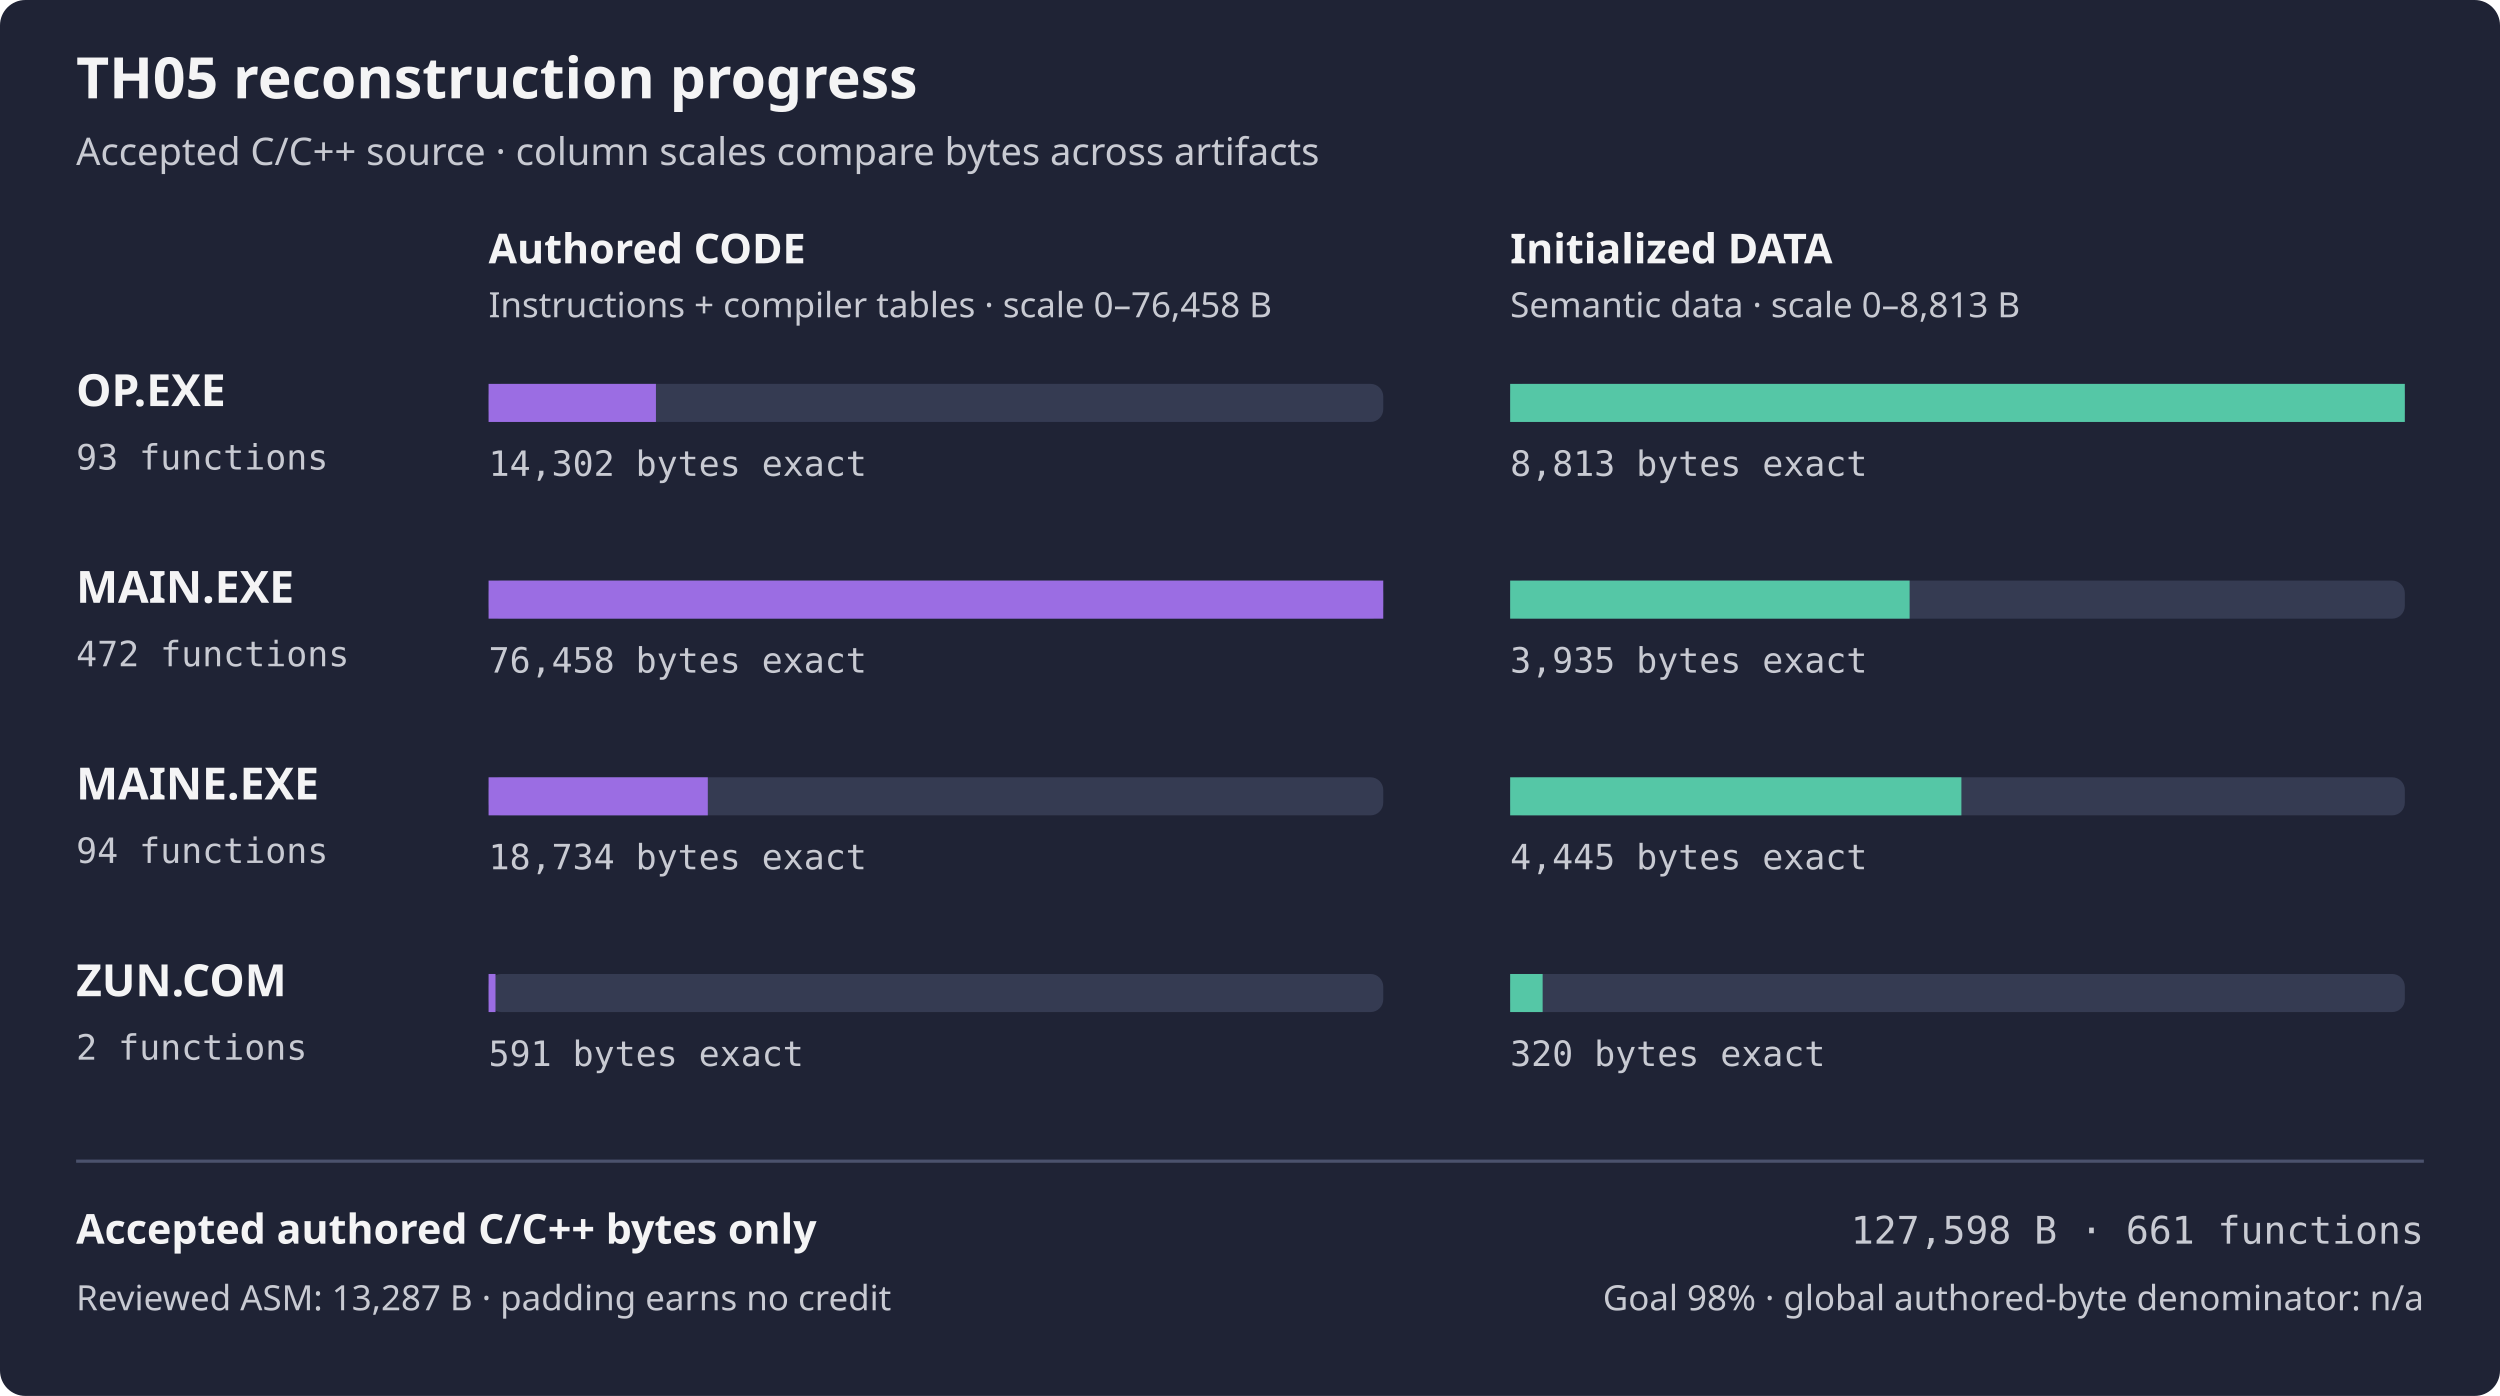
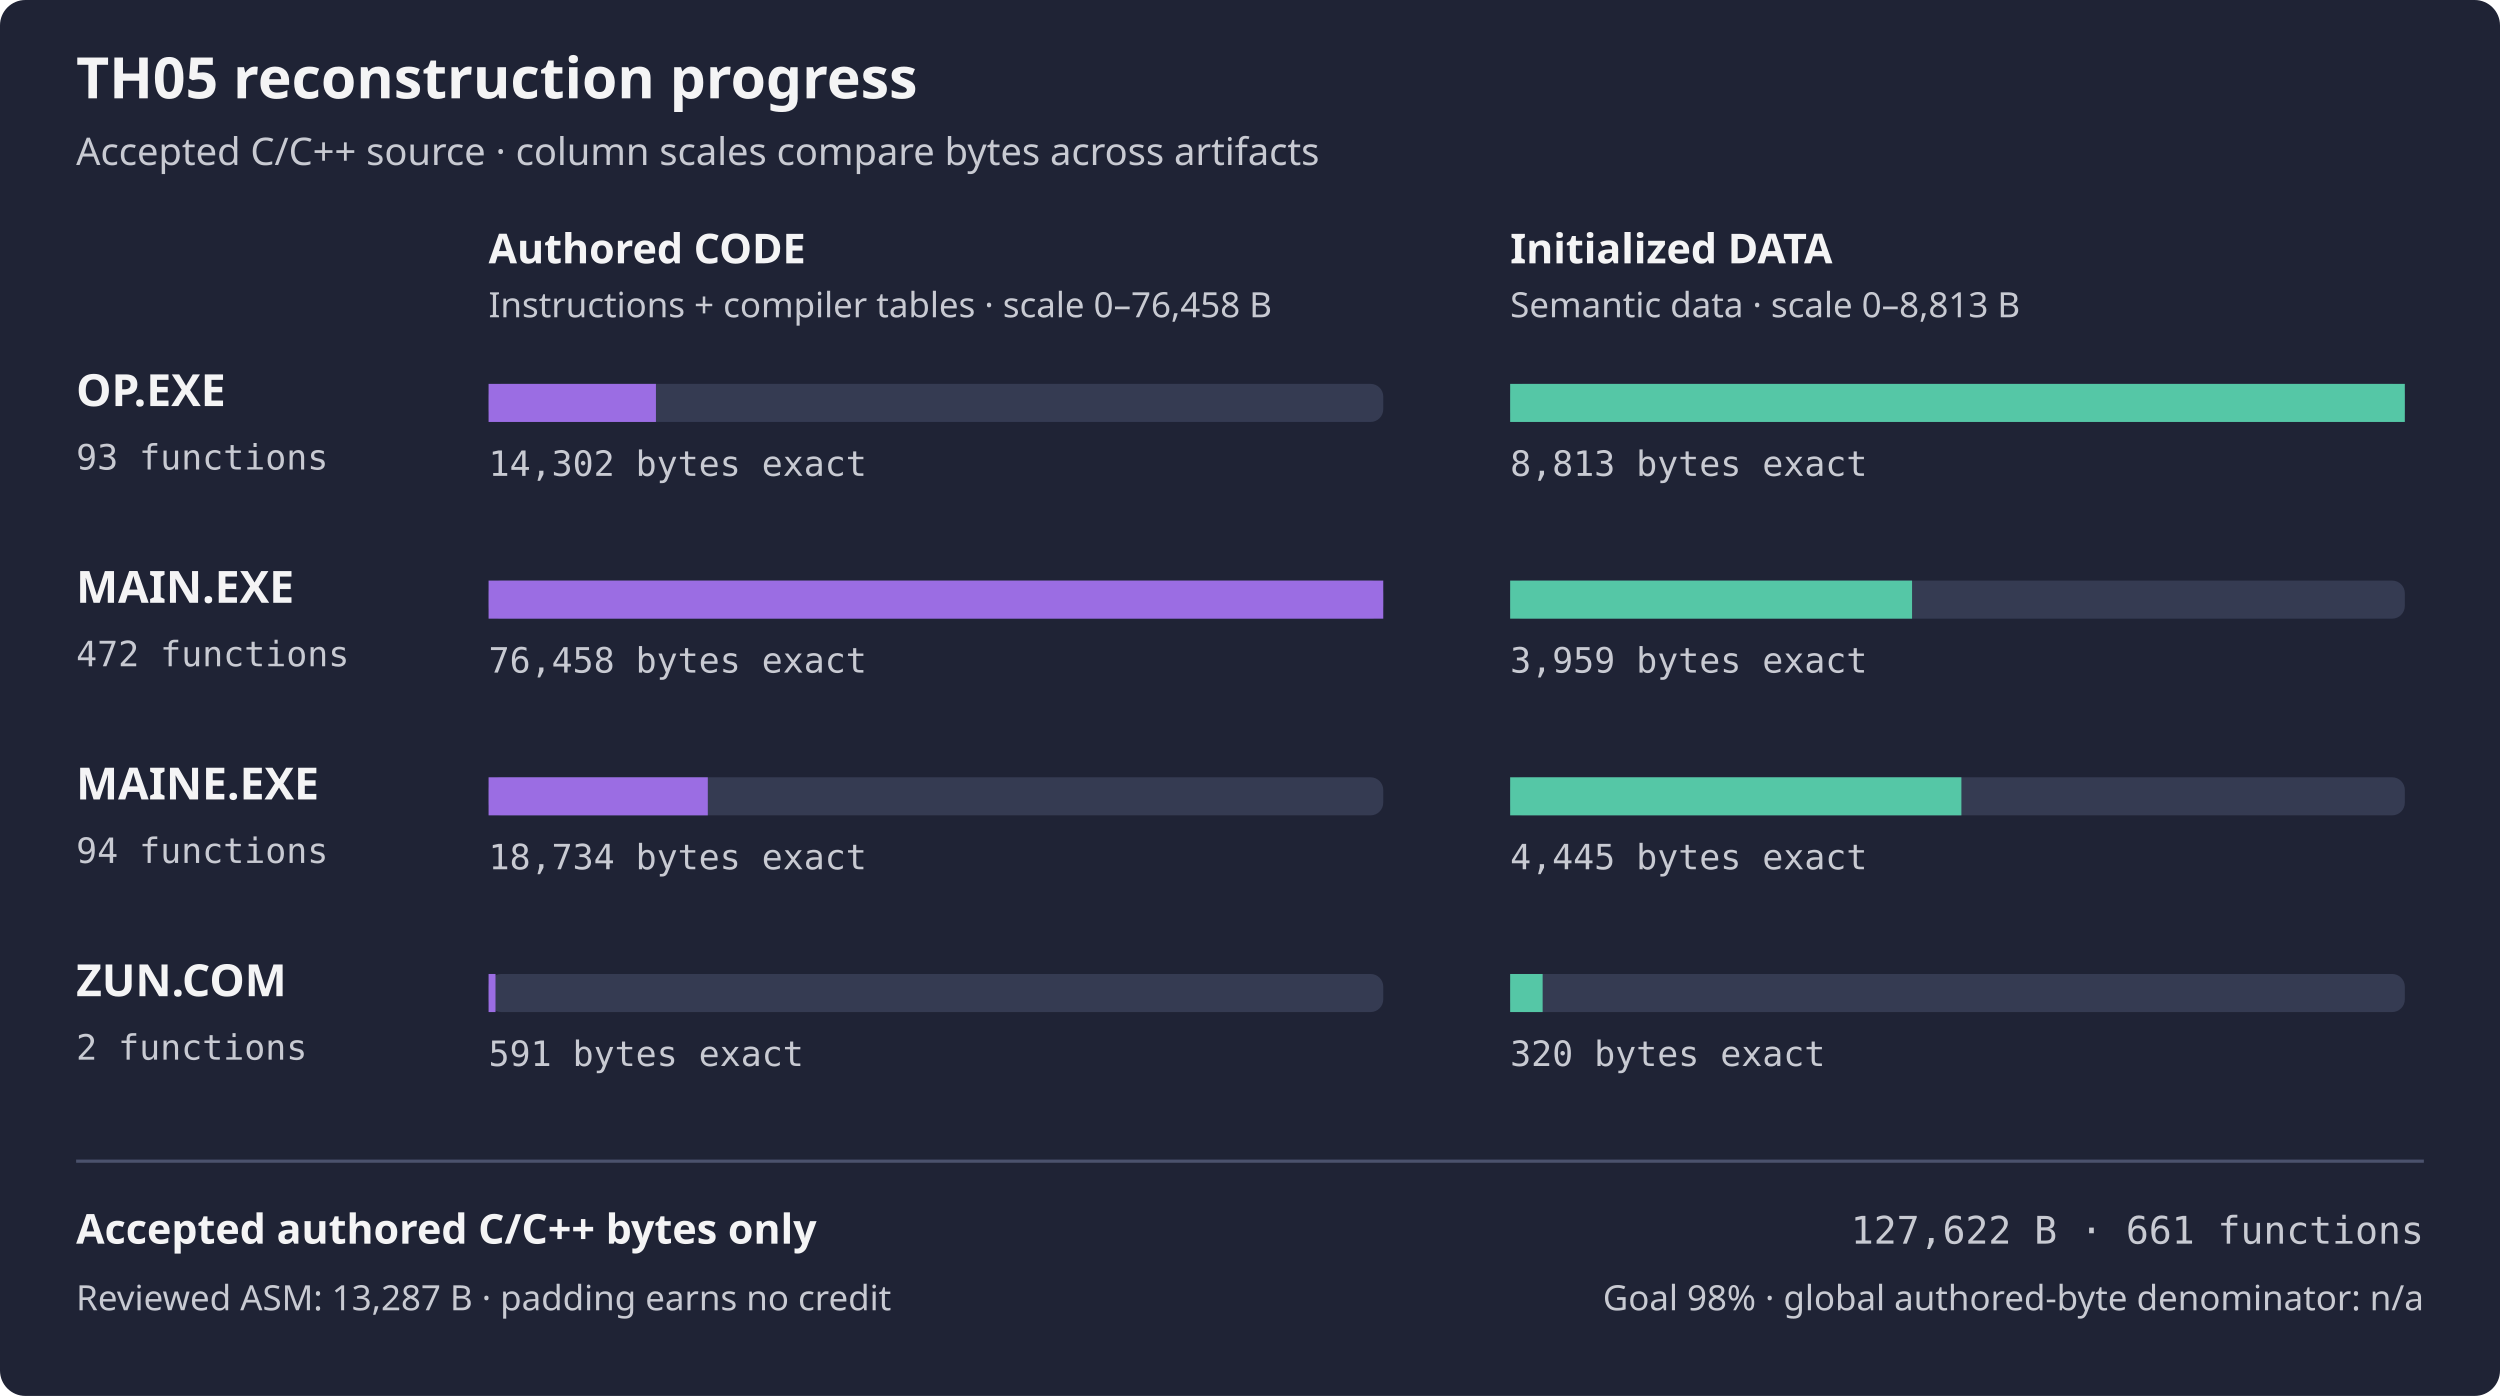
<svg xmlns="http://www.w3.org/2000/svg" width="788" height="440" viewBox="0 0 788 440" role="img" aria-labelledby="title desc">
  <rect width="788" height="440" rx="8" fill="#1f2335" />
  <text x="24" y="31" fill="#f4f4f5" font-family="sans-serif" font-size="18" font-weight="600">TH05 reconstruction progress</text>
  <text x="24" y="52" fill="#c8cad2" font-family="sans-serif" font-size="12">Accepted C/C++ source · column scales compare bytes across artifacts</text>
  <text x="154" y="83" fill="#f4f4f5" font-family="sans-serif" font-size="13" font-weight="600">Authored CODE</text>
  <text x="476" y="83" fill="#f4f4f5" font-family="sans-serif" font-size="13" font-weight="600">Initialized DATA</text>
  <text x="154" y="100" fill="#c8cad2" font-family="sans-serif" font-size="11">Instructions + compiler tables · scale 0–76,458 B</text>
  <text x="476" y="100" fill="#c8cad2" font-family="sans-serif" font-size="11">Semantic data · scale 0–8,813 B</text>
  <text x="24" y="128" fill="#f4f4f5" font-family="sans-serif" font-size="14" font-weight="600">OP.EXE</text>
  <text x="24" y="148" fill="#c8cad2" font-family="monospace" font-size="11">93 functions</text>
  <rect x="154" y="121" width="282" height="12" rx="4" fill="#353b52" />
  <rect x="154" y="121" width="52.75" height="12" fill="#9b6de3" />
  <rect x="476" y="121" width="282" height="12" rx="4" fill="#353b52" />
  <rect x="476" y="121" width="282.00" height="12" fill="#55c7a6" />
  <text x="154" y="150" fill="#c8cad2" font-family="monospace" font-size="11">14,302 bytes exact</text>
  <text x="476" y="150" fill="#c8cad2" font-family="monospace" font-size="11">8,813 bytes exact</text>
  <text x="24" y="190" fill="#f4f4f5" font-family="sans-serif" font-size="14" font-weight="600">MAIN.EXE</text>
  <text x="24" y="210" fill="#c8cad2" font-family="monospace" font-size="11">472 functions</text>
  <rect x="154" y="183" width="282" height="12" rx="4" fill="#353b52" />
  <rect x="154" y="183" width="282.00" height="12" fill="#9b6de3" />
  <rect x="476" y="183" width="282" height="12" rx="4" fill="#353b52" />
-   <rect x="476" y="183" width="125.91" height="12" fill="#55c7a6" />
+   <rect x="476" y="183" width="126.68" height="12" fill="#55c7a6" />
  <text x="154" y="212" fill="#c8cad2" font-family="monospace" font-size="11">76,458 bytes exact</text>
-   <text x="476" y="212" fill="#c8cad2" font-family="monospace" font-size="11">3,935 bytes exact</text>
+   <text x="476" y="212" fill="#c8cad2" font-family="monospace" font-size="11">3,959 bytes exact</text>
  <text x="24" y="252" fill="#f4f4f5" font-family="sans-serif" font-size="14" font-weight="600">MAINE.EXE</text>
  <text x="24" y="272" fill="#c8cad2" font-family="monospace" font-size="11">94 functions</text>
  <rect x="154" y="245" width="282" height="12" rx="4" fill="#353b52" />
  <rect x="154" y="245" width="69.10" height="12" fill="#9b6de3" />
  <rect x="476" y="245" width="282" height="12" rx="4" fill="#353b52" />
  <rect x="476" y="245" width="142.23" height="12" fill="#55c7a6" />
  <text x="154" y="274" fill="#c8cad2" font-family="monospace" font-size="11">18,734 bytes exact</text>
  <text x="476" y="274" fill="#c8cad2" font-family="monospace" font-size="11">4,445 bytes exact</text>
  <text x="24" y="314" fill="#f4f4f5" font-family="sans-serif" font-size="14" font-weight="600">ZUN.COM</text>
  <text x="24" y="334" fill="#c8cad2" font-family="monospace" font-size="11">2 functions</text>
  <rect x="154" y="307" width="282" height="12" rx="4" fill="#353b52" />
  <rect x="154" y="307" width="2.18" height="12" fill="#9b6de3" />
  <rect x="476" y="307" width="282" height="12" rx="4" fill="#353b52" />
  <rect x="476" y="307" width="10.24" height="12" fill="#55c7a6" />
  <text x="154" y="336" fill="#c8cad2" font-family="monospace" font-size="11">591 bytes exact</text>
  <text x="476" y="336" fill="#c8cad2" font-family="monospace" font-size="11">320 bytes exact</text>
  <path d="M24 366 H764" stroke="#4b526d" />
  <text x="24" y="392" fill="#f4f4f5" font-family="sans-serif" font-size="13" font-weight="600">Accepted authored C/C++ bytes only</text>
-   <text x="764" y="392" fill="#c8cad2" font-family="monospace" text-anchor="end" font-size="12">127,598 B · 661 functions</text>
+   <text x="764" y="392" fill="#c8cad2" font-family="monospace" text-anchor="end" font-size="12">127,622 B · 661 functions</text>
  <text x="24" y="413" fill="#c8cad2" font-family="sans-serif" font-size="11">Reviewed ASM: 13,287 B · padding earns no credit</text>
  <text x="764" y="413" fill="#c8cad2" font-family="sans-serif" text-anchor="end" font-size="11">Goal 98% · global authored-byte denominator: n/a</text>
</svg>
